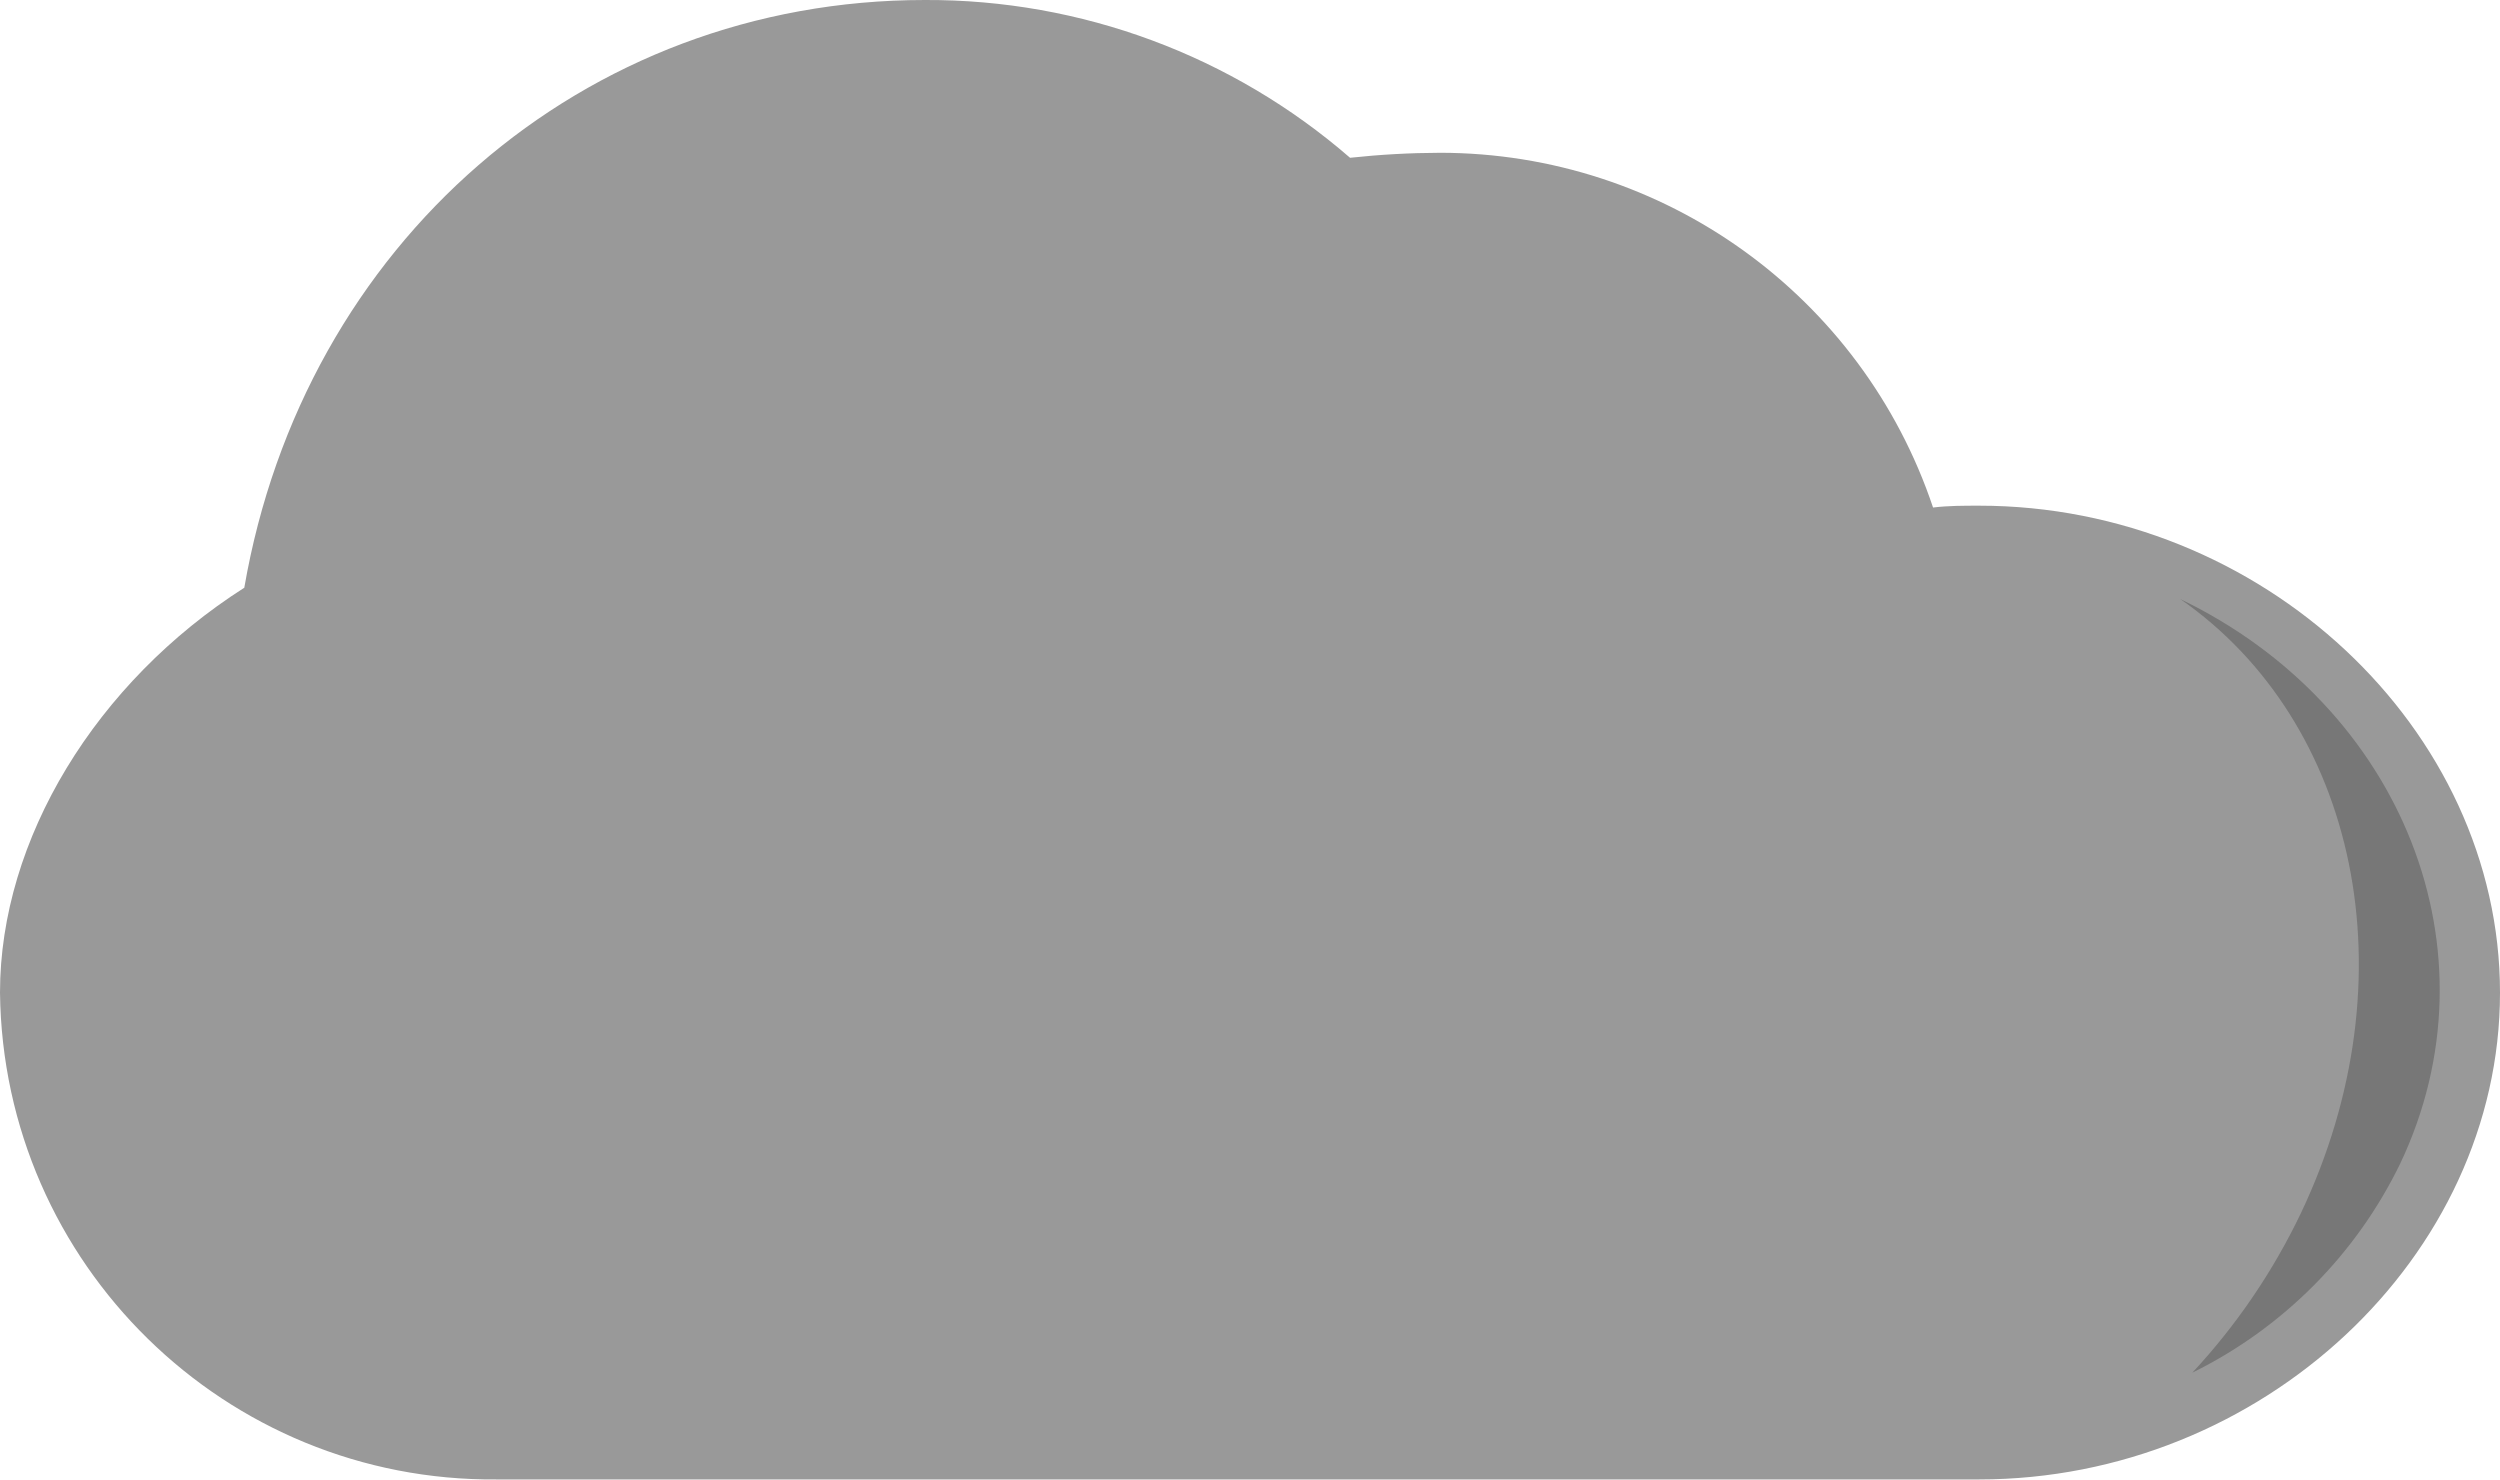
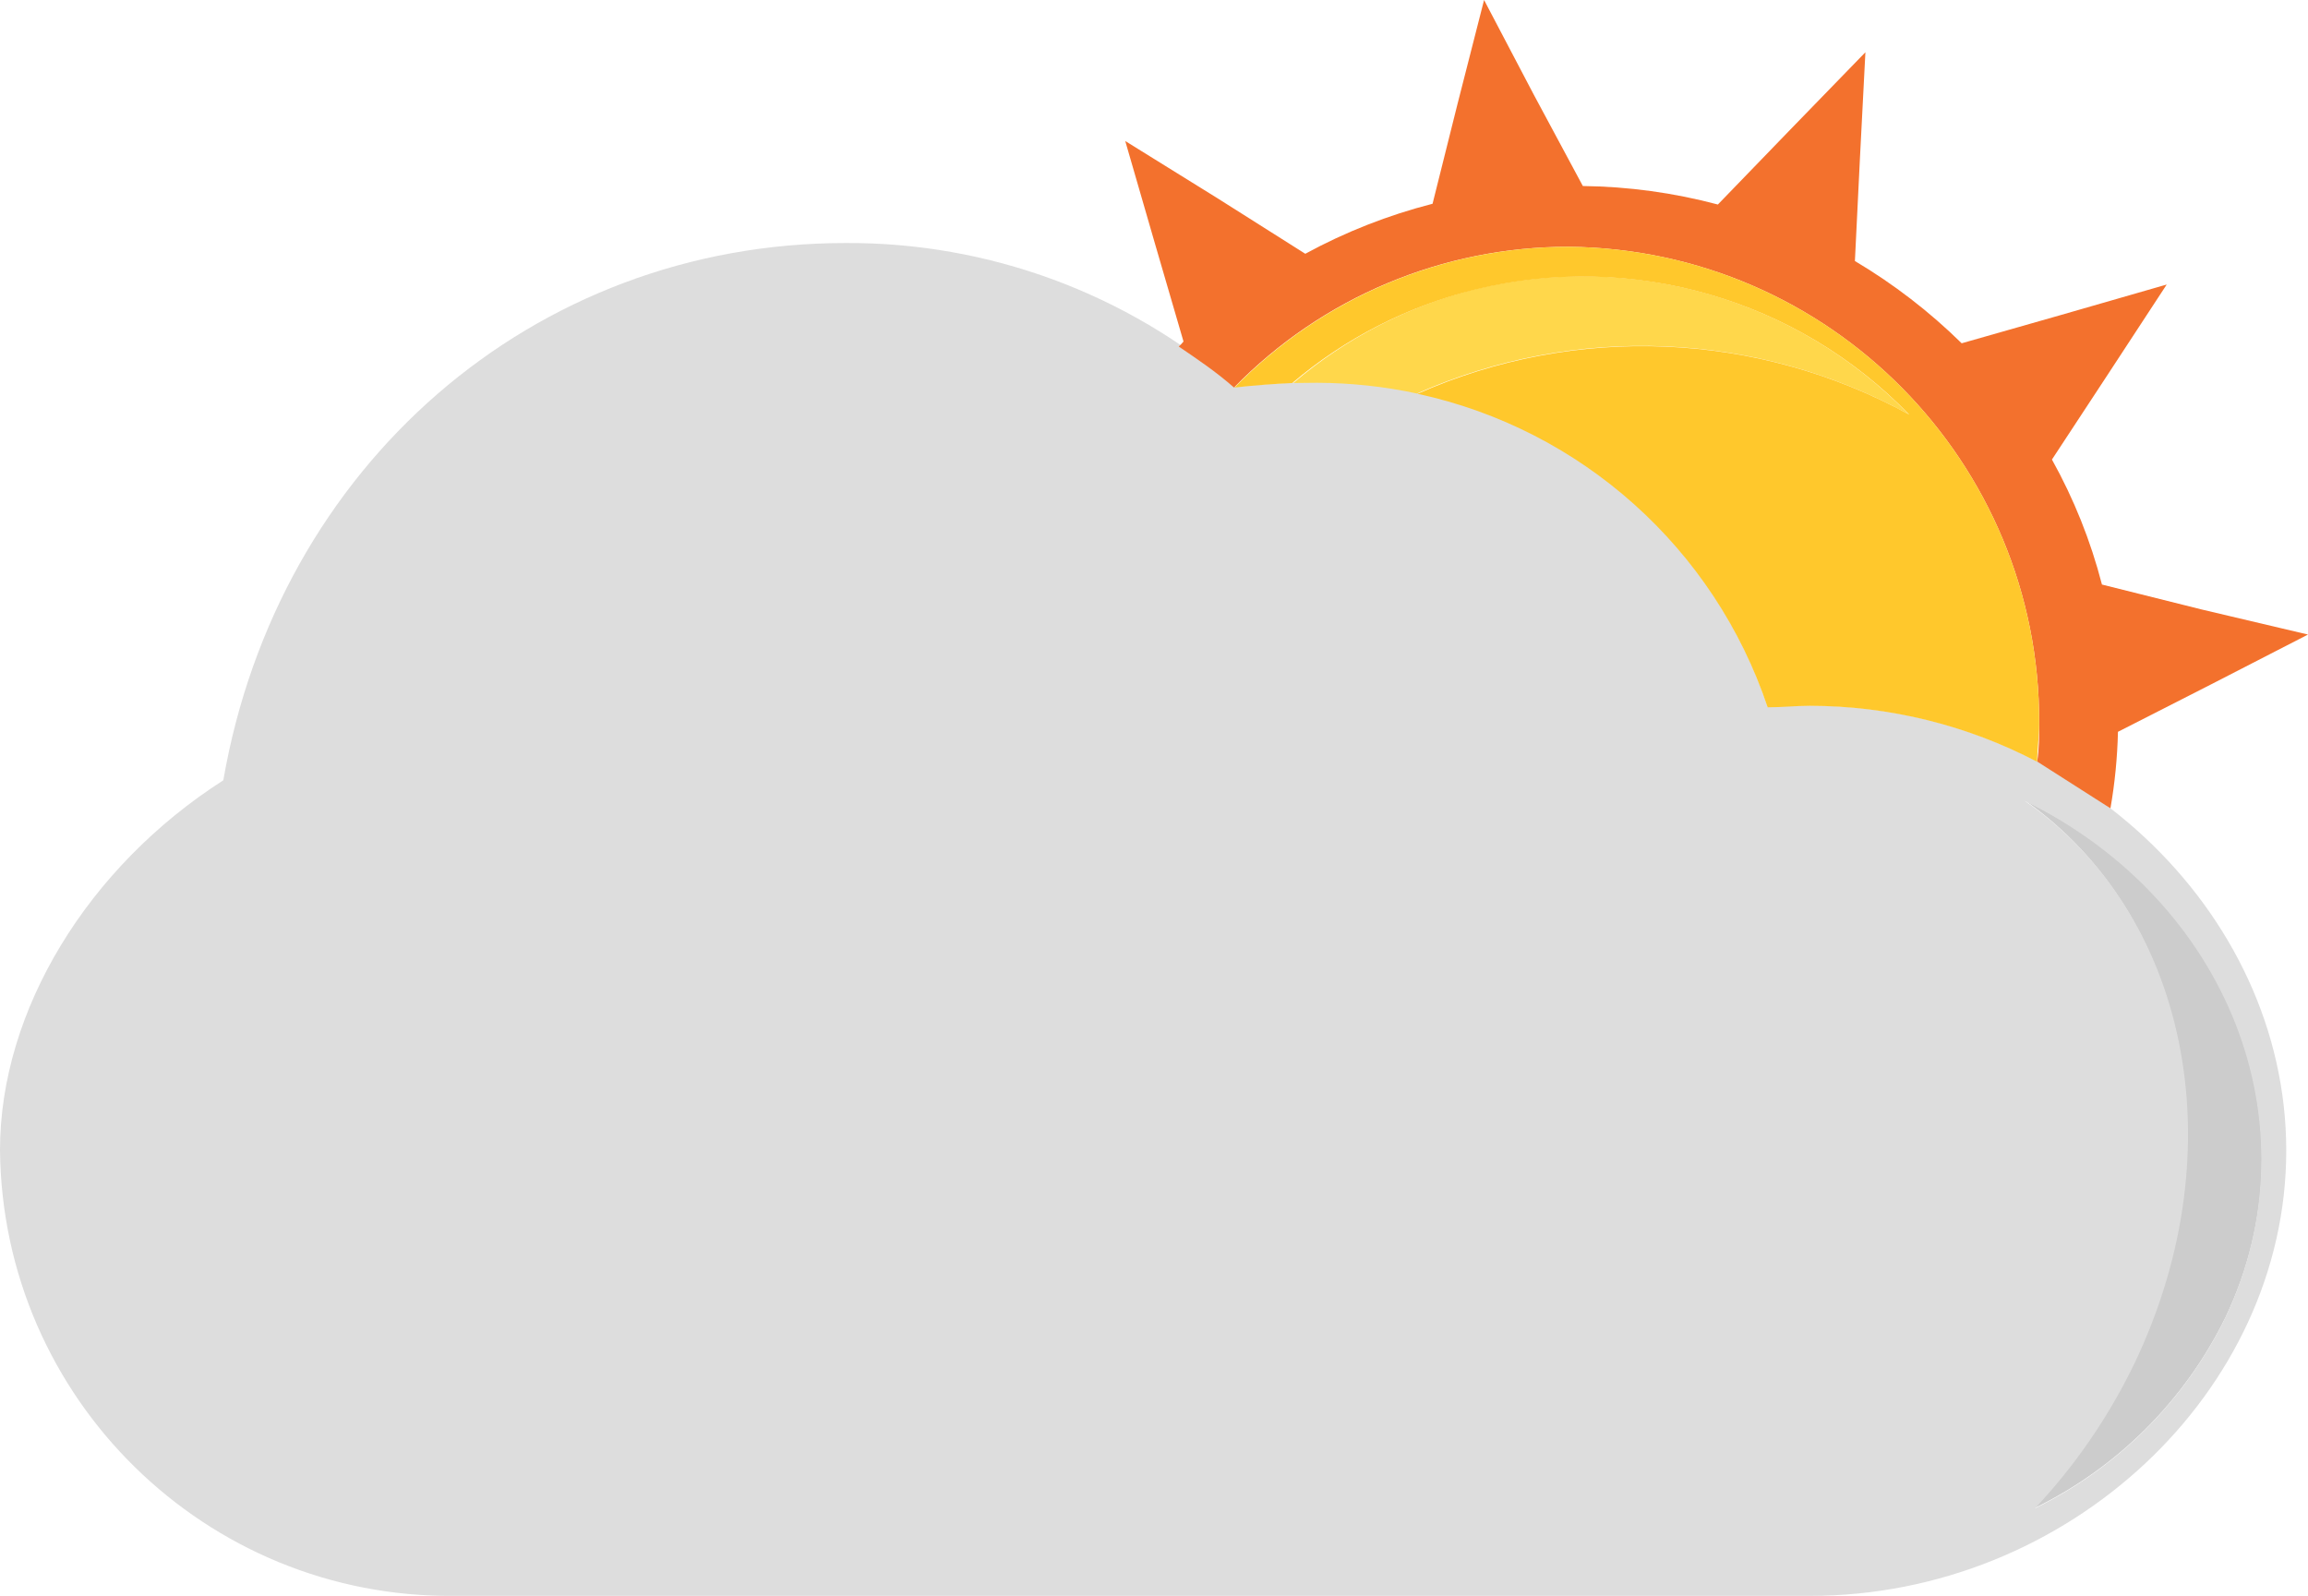
- <svg xmlns="http://www.w3.org/2000/svg" height="56.26" viewBox="0 0 95.07 56.26" width="95.07">
-   <path d="m75.26 19.23c-.58 0-1.17 0-1.75.07a19.78 19.78 0 0 0 -18.75-13.49 32.79 32.79 0 0 0 -3.42.19 24.52 24.52 0 0 0 -16.17-6c-13 0-23.62 9.28-25.88 22.35-5.63 3.59-9.29 9.56-9.29 15.4a18.73 18.73 0 0 0 18.9 18.51h56.36c10.74 0 19.81-8.47 19.81-18.51s-9.07-18.52-19.81-18.52z" fill="#999" />
-   <path d="m87.5 46.13a24.27 24.27 0 0 1 -4.13 6.07 17.27 17.27 0 0 0 7.9-7.94c3.84-8.08.09-17.41-8.36-21.48 6.72 4.67 8.85 14.38 4.59 23.35z" fill="#777" fill-rule="evenodd" />
+ <svg xmlns="http://www.w3.org/2000/svg" height="63.83" viewBox="0 0 92.3 63.83" width="92.3">
+   <path d="m85.34 54.49a23.2 23.2 0 0 1 -4 5.84 16.62 16.62 0 0 0 7.66-7.64c3.7-7.77.09-16.74-8-20.66 6.4 4.5 8.44 13.83 4.34 22.46z" fill="#ccc" fill-rule="evenodd" />
+   <path d="m72.38 28.22c-.57 0-1.13 0-1.69.06a19 19 0 0 0 -18-13 32.52 32.52 0 0 0 -3.29.2 23.63 23.63 0 0 0 -15.58-5.76c-12.52 0-22.71 8.93-24.89 21.49-5.41 3.46-8.93 9.2-8.93 14.79a18 18 0 0 0 18.17 17.83h54.21c10.32 0 19.05-8.15 19.05-17.81s-8.73-17.8-19.05-17.8zm9 32.11a23.2 23.2 0 0 0 4-5.84c4.1-8.63 2.06-18-4.41-22.46 8.09 3.97 11.7 12.89 8.03 20.66a16.62 16.62 0 0 1 -7.62 7.64z" fill="#ddd" />
+   <path d="m52.67 15.31a19.31 19.31 0 0 1 4 .43 22.17 22.17 0 0 1 19.66.83 18.16 18.16 0 0 0 -17.35-5 17.91 17.91 0 0 0 -7.26 3.75z" fill="#ffd74b" fill-rule="evenodd" />
+   <path d="m84.4 32.33a20.6 20.6 0 0 0 .3-3.06l3.71-1.89 3.89-2-4.24-1-4-1a21.12 21.12 0 0 0 -2-5l2.22-3.38 2.37-3.62-4.2 1.21-4 1.14a22.39 22.39 0 0 0 -4.27-3.29l.2-4.08.22-4.27-3 3.09-2.9 3a22 22 0 0 0 -5.4-.74l-1.96-3.65-1.99-3.79-1.06 4.15-1 4a22.1 22.1 0 0 0 -5.09 2l-3.51-2.22-3.69-2.29 1.19 4.11 1.14 3.91a1.8 1.8 0 0 1 -.19.2c.75.51 1.48 1 2.21 1.64a18.67 18.67 0 0 1 13.38-5.63 19 19 0 0 1 18.82 19.06c0 .52 0 1-.08 1.53" fill="#f3712d" />
+   <path d="m62.73 9.87a18.67 18.67 0 0 0 -13.36 5.63c.81-.09 1.62-.15 2.31-.18a17.91 17.91 0 0 1 7.32-3.74 18.16 18.16 0 0 1 17.35 5 22.17 22.17 0 0 0 -19.66-.83 19 19 0 0 1 14 12.54c.56 0 1.12-.06 1.69-.06a19.62 19.62 0 0 1 9.09 2.24c0-.5.08-1 .08-1.53a19 19 0 0 0 -18.82-19.07z" fill="#ffc82c" />
</svg>
